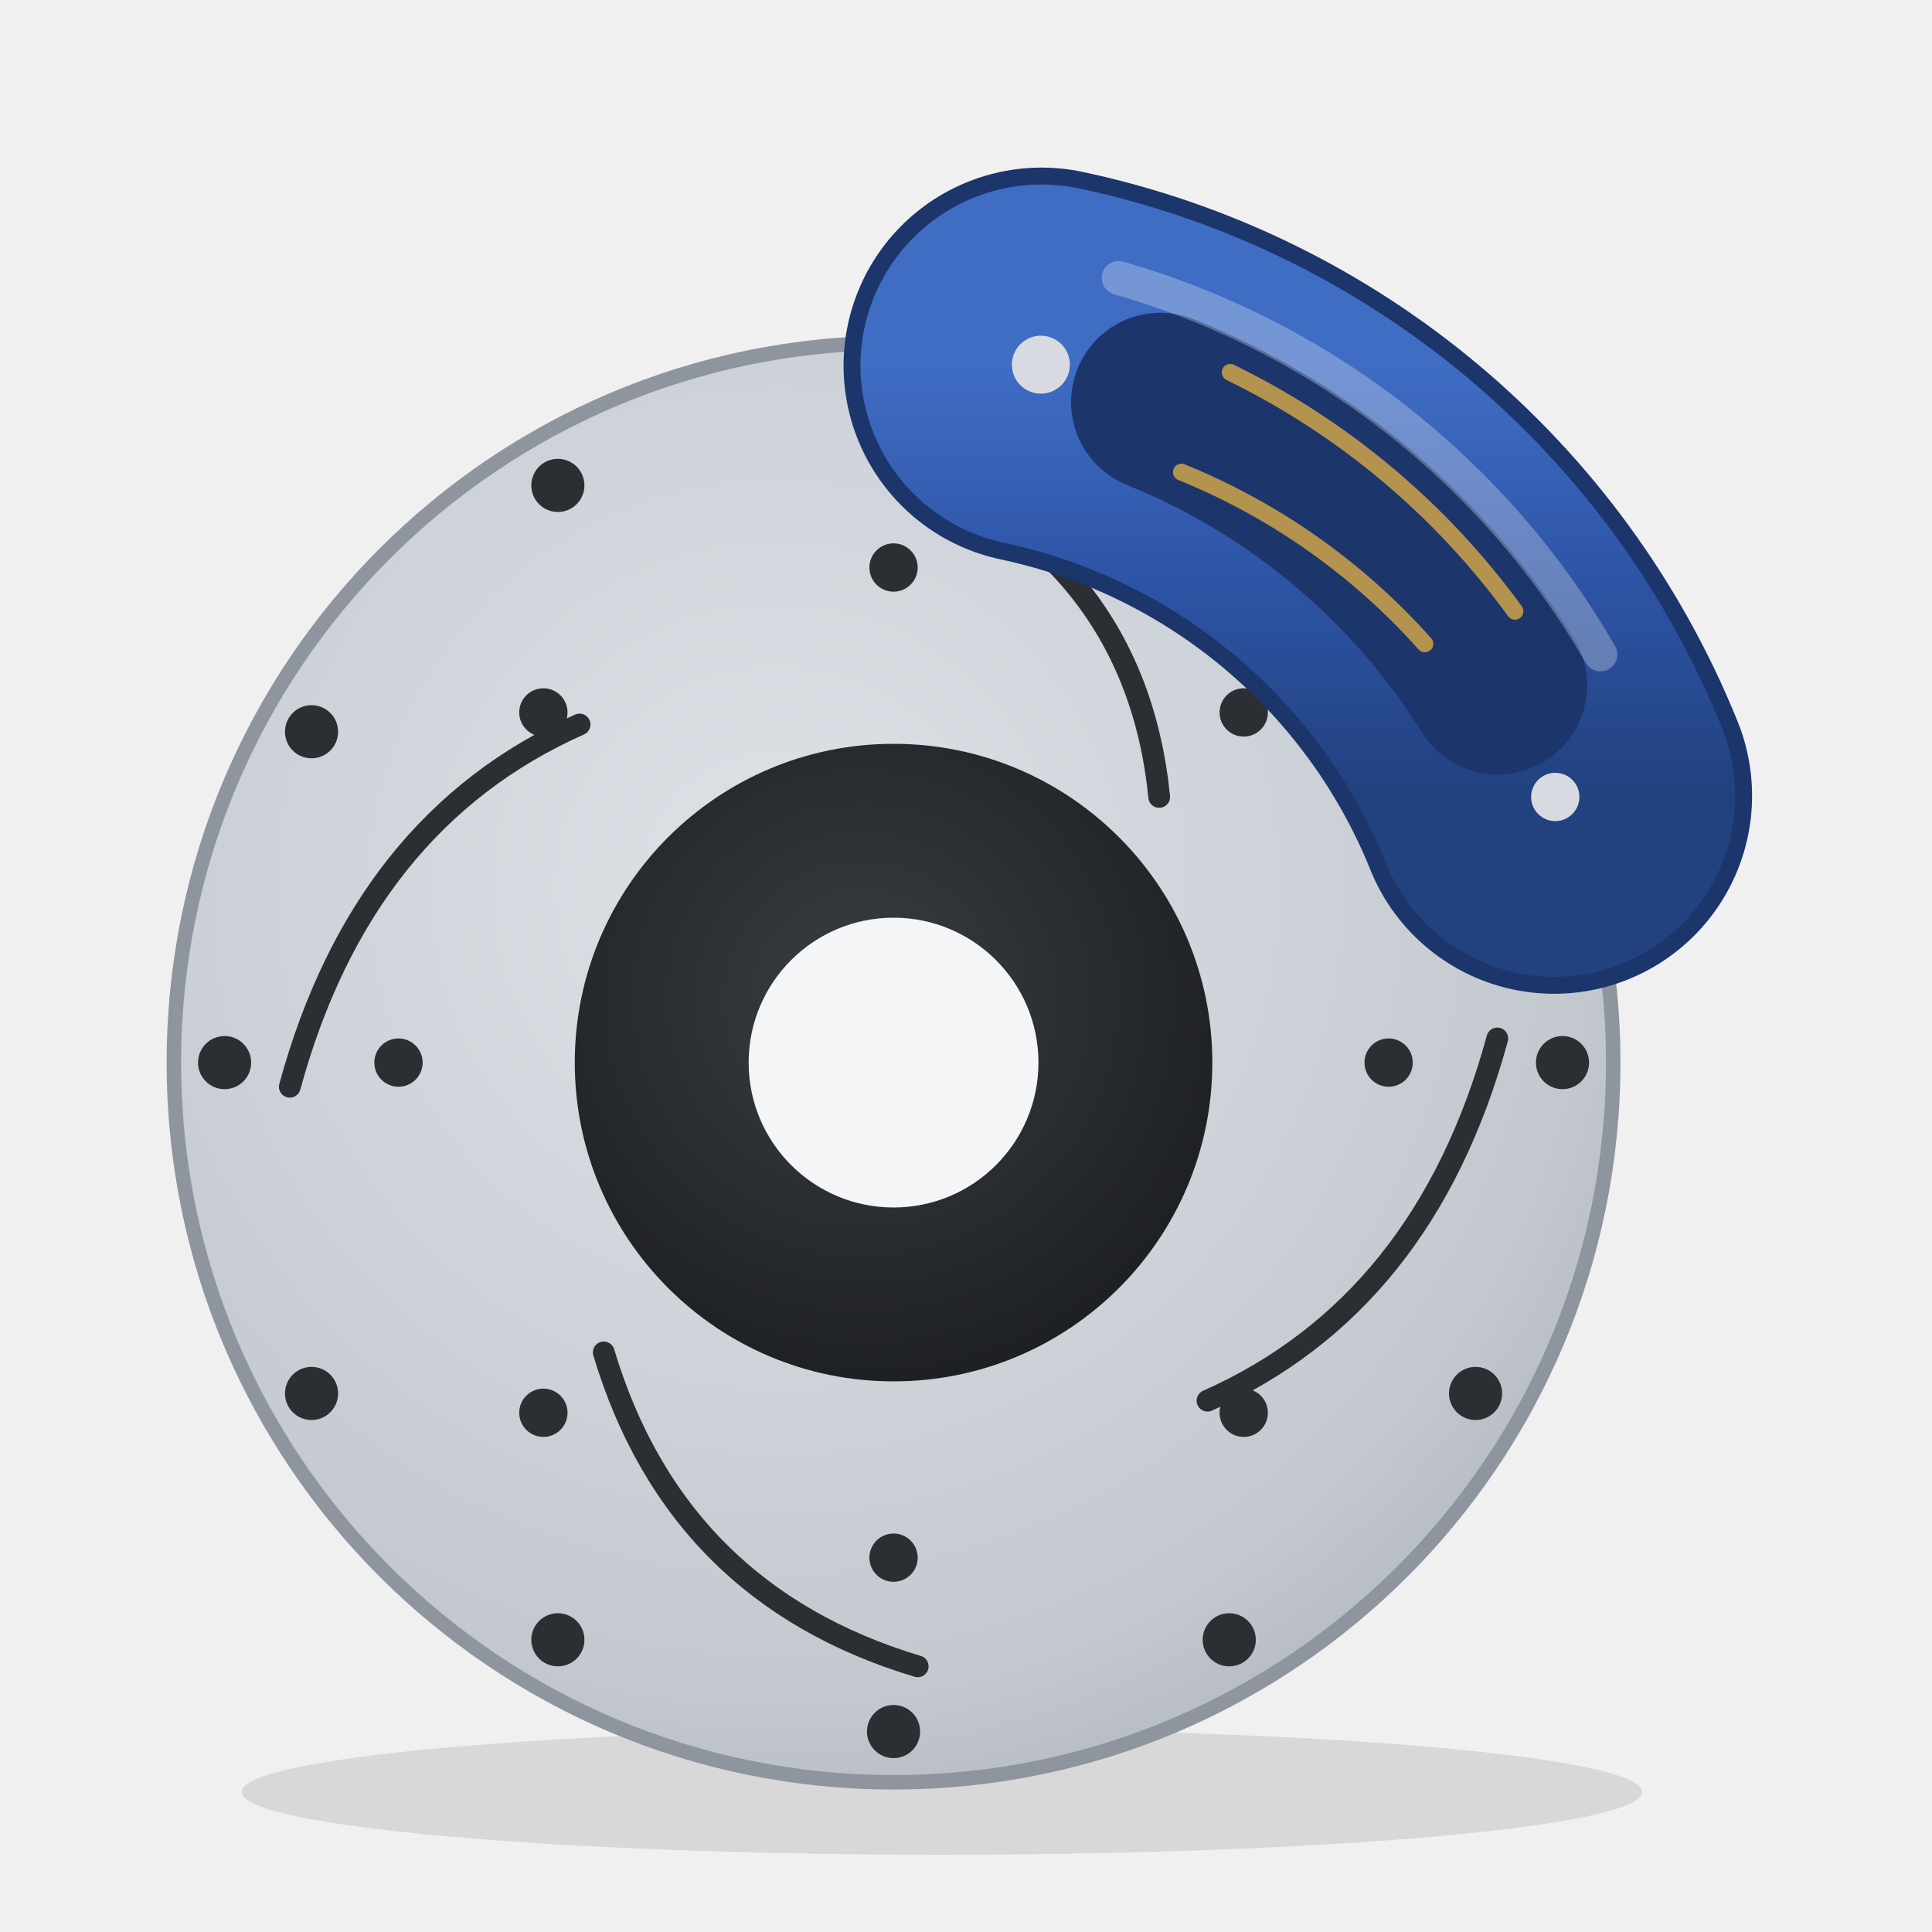
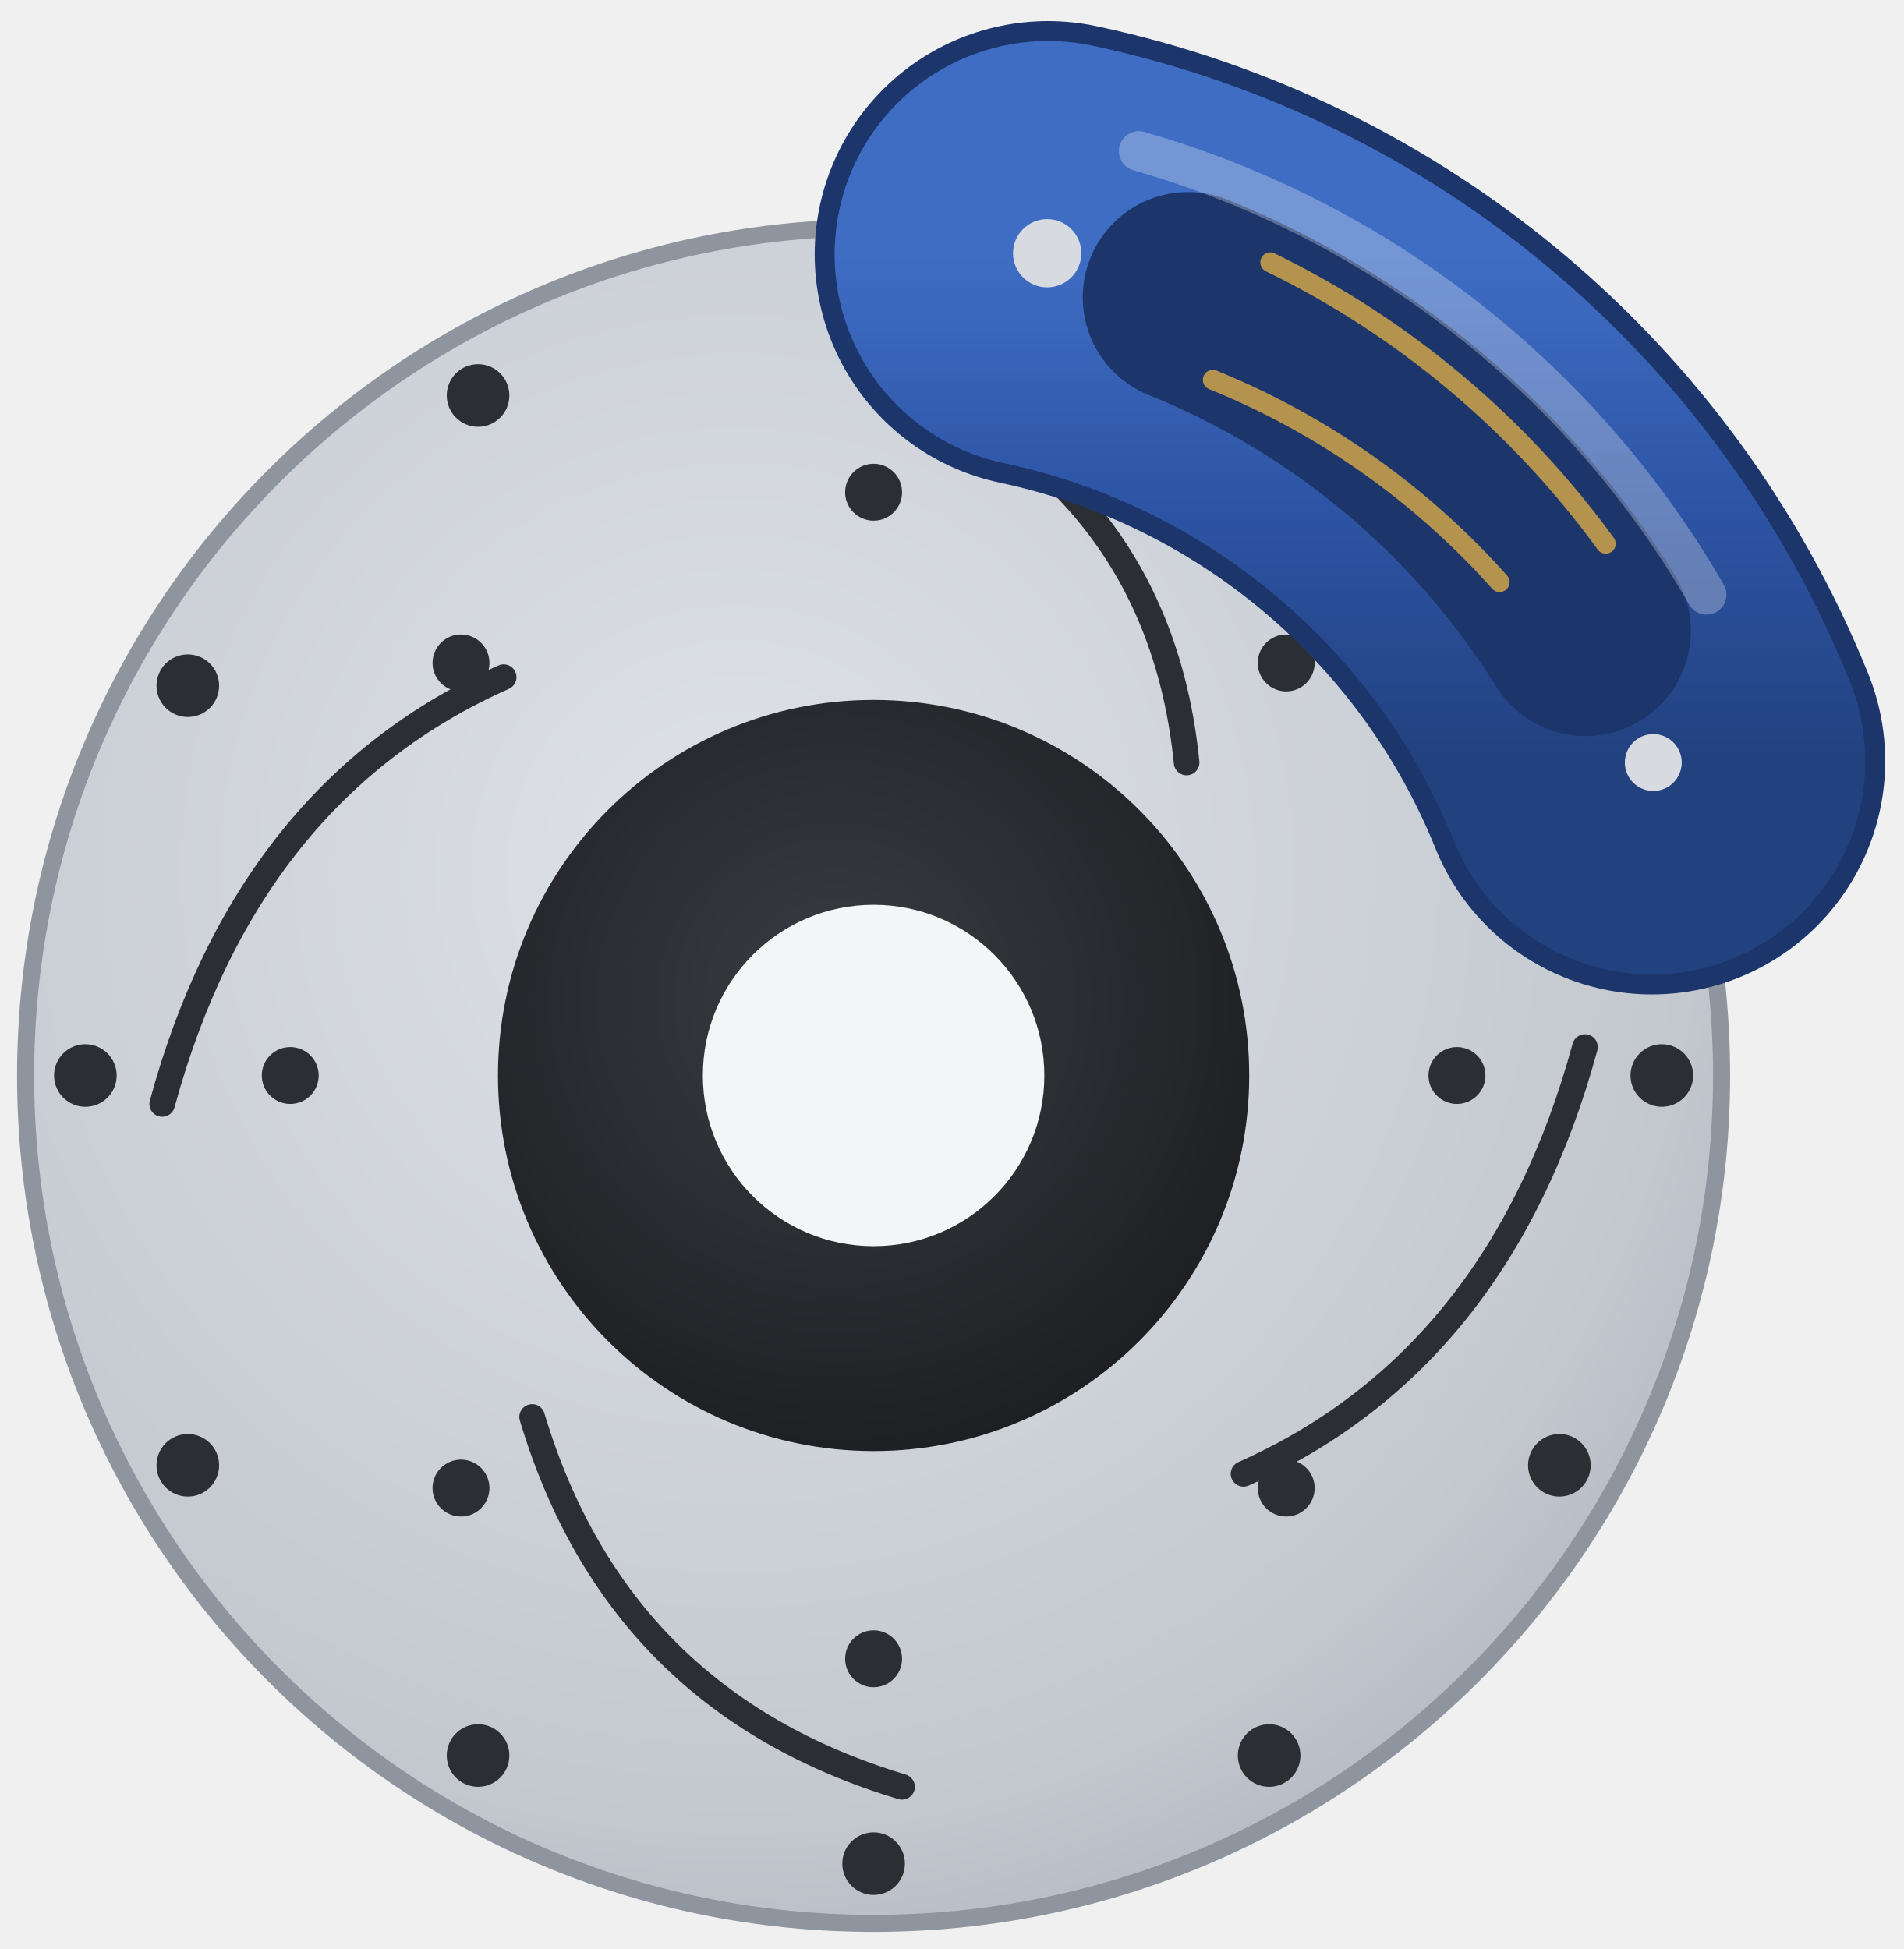
- <svg xmlns="http://www.w3.org/2000/svg" viewBox="0 0 800 800">
+ <svg xmlns="http://www.w3.org/2000/svg" viewBox="63 62 669 685">
  <defs>
    <radialGradient id="disc" cx="0.42" cy="0.38" r="0.75">
      <stop offset="0" stop-color="#dfe3e8" />
      <stop offset="0.75" stop-color="#c3c8cf" />
      <stop offset="1" stop-color="#a9afb8" />
    </radialGradient>
    <radialGradient id="hub" cx="0.45" cy="0.4" r="0.7">
      <stop offset="0" stop-color="#3a3d43" />
      <stop offset="1" stop-color="#191b1e" />
    </radialGradient>
    <linearGradient id="cal" x1="0" y1="0" x2="0" y2="1">
      <stop offset="0" stop-color="#3f6dc4" />
      <stop offset="0.5" stop-color="#2d54a5" />
      <stop offset="1" stop-color="#22417f" />
    </linearGradient>
  </defs>
-   <ellipse cx="390" cy="742" rx="290" ry="26" fill="#000" opacity="0.10" />
  <g>
    <circle cx="370" cy="440" r="298" fill="url(#disc)" stroke="#8f959e" stroke-width="6" />
    <g fill="none" stroke="#2b2e33" stroke-width="9" stroke-linecap="round">
      <path d="M370 190 Q470 230 480 330" />
      <path d="M620 430 Q590 540 500 580" />
      <path d="M380 690 Q280 660 250 560" />
      <path d="M120 450 Q150 340 240 300" />
    </g>
    <g fill="#2b2e33">
      <circle cx="370" cy="163" r="11" />
      <circle cx="509" cy="201" r="11" />
      <circle cx="611" cy="303" r="11" />
      <circle cx="647" cy="440" r="11" />
      <circle cx="611" cy="577" r="11" />
      <circle cx="509" cy="679" r="11" />
      <circle cx="370" cy="717" r="11" />
      <circle cx="231" cy="679" r="11" />
      <circle cx="129" cy="577" r="11" />
      <circle cx="93" cy="440" r="11" />
      <circle cx="129" cy="303" r="11" />
      <circle cx="231" cy="201" r="11" />
    </g>
    <g fill="#2b2e33">
      <circle cx="370" cy="235" r="10" />
      <circle cx="515" cy="295" r="10" />
      <circle cx="575" cy="440" r="10" />
      <circle cx="515" cy="585" r="10" />
      <circle cx="370" cy="645" r="10" />
      <circle cx="225" cy="585" r="10" />
      <circle cx="165" cy="440" r="10" />
      <circle cx="225" cy="295" r="10" />
    </g>
    <circle cx="370" cy="440" r="132" fill="url(#hub)" />
    <circle cx="370" cy="440" r="60" fill="#f4f5f7" />
  </g>
  <g fill="none" stroke-linecap="round">
    <path d="M431.3 151.4 A295 295 0 0 1 643.5 329.5" stroke="#1c356b" stroke-width="164" />
    <path d="M431.3 151.4 A295 295 0 0 1 643.5 329.5" stroke="url(#cal)" stroke-width="150" />
    <path d="M480.5 166.5 A295 295 0 0 1 620.2 283.7" stroke="#1c356b" stroke-width="74" />
    <path d="M489.2 195.5 A272 272 0 0 1 590.0 266.6" stroke="#b3934d" stroke-width="7" />
    <path d="M509.4 154.2 A318 318 0 0 1 627.3 253.1" stroke="#b3934d" stroke-width="7" />
    <path d="M463.2 115.1 A338 338 0 0 1 662.7 271.0" stroke="#ffffff" stroke-width="14" opacity="0.28" />
  </g>
  <circle cx="431" cy="151" r="12" fill="#d7dbe1" />
  <circle cx="644" cy="330" r="10" fill="#d7dbe1" />
</svg>
